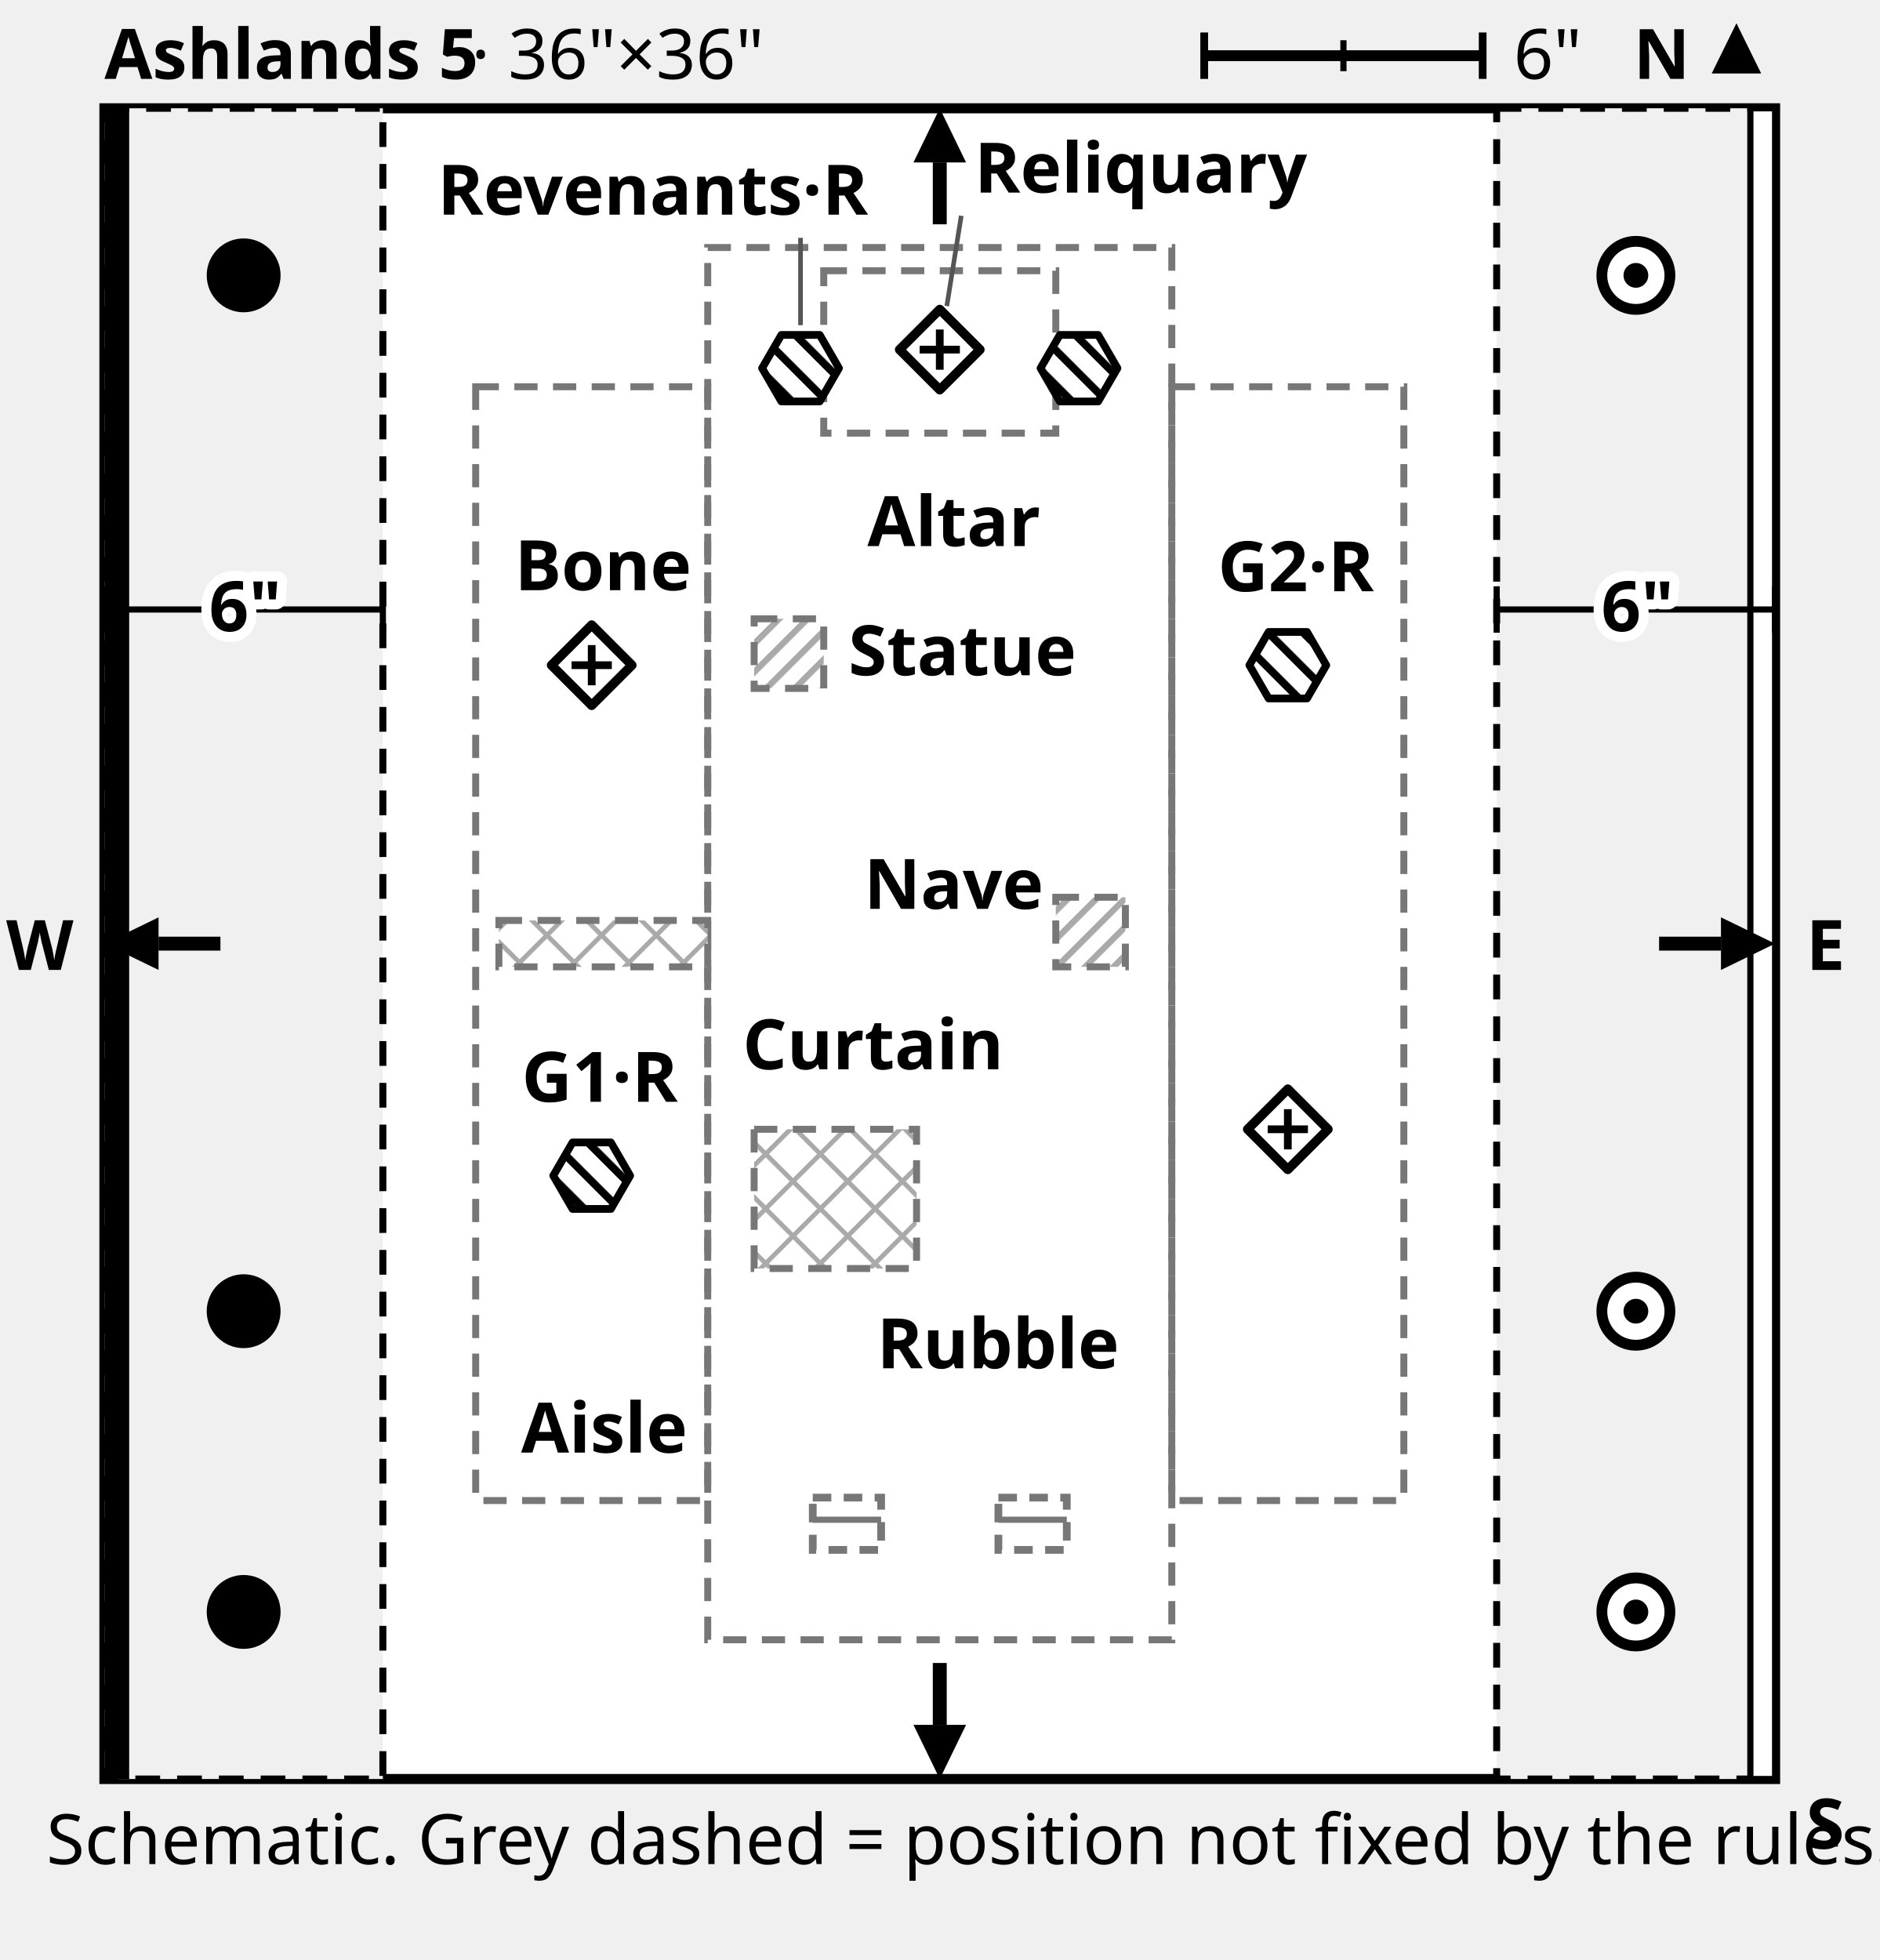
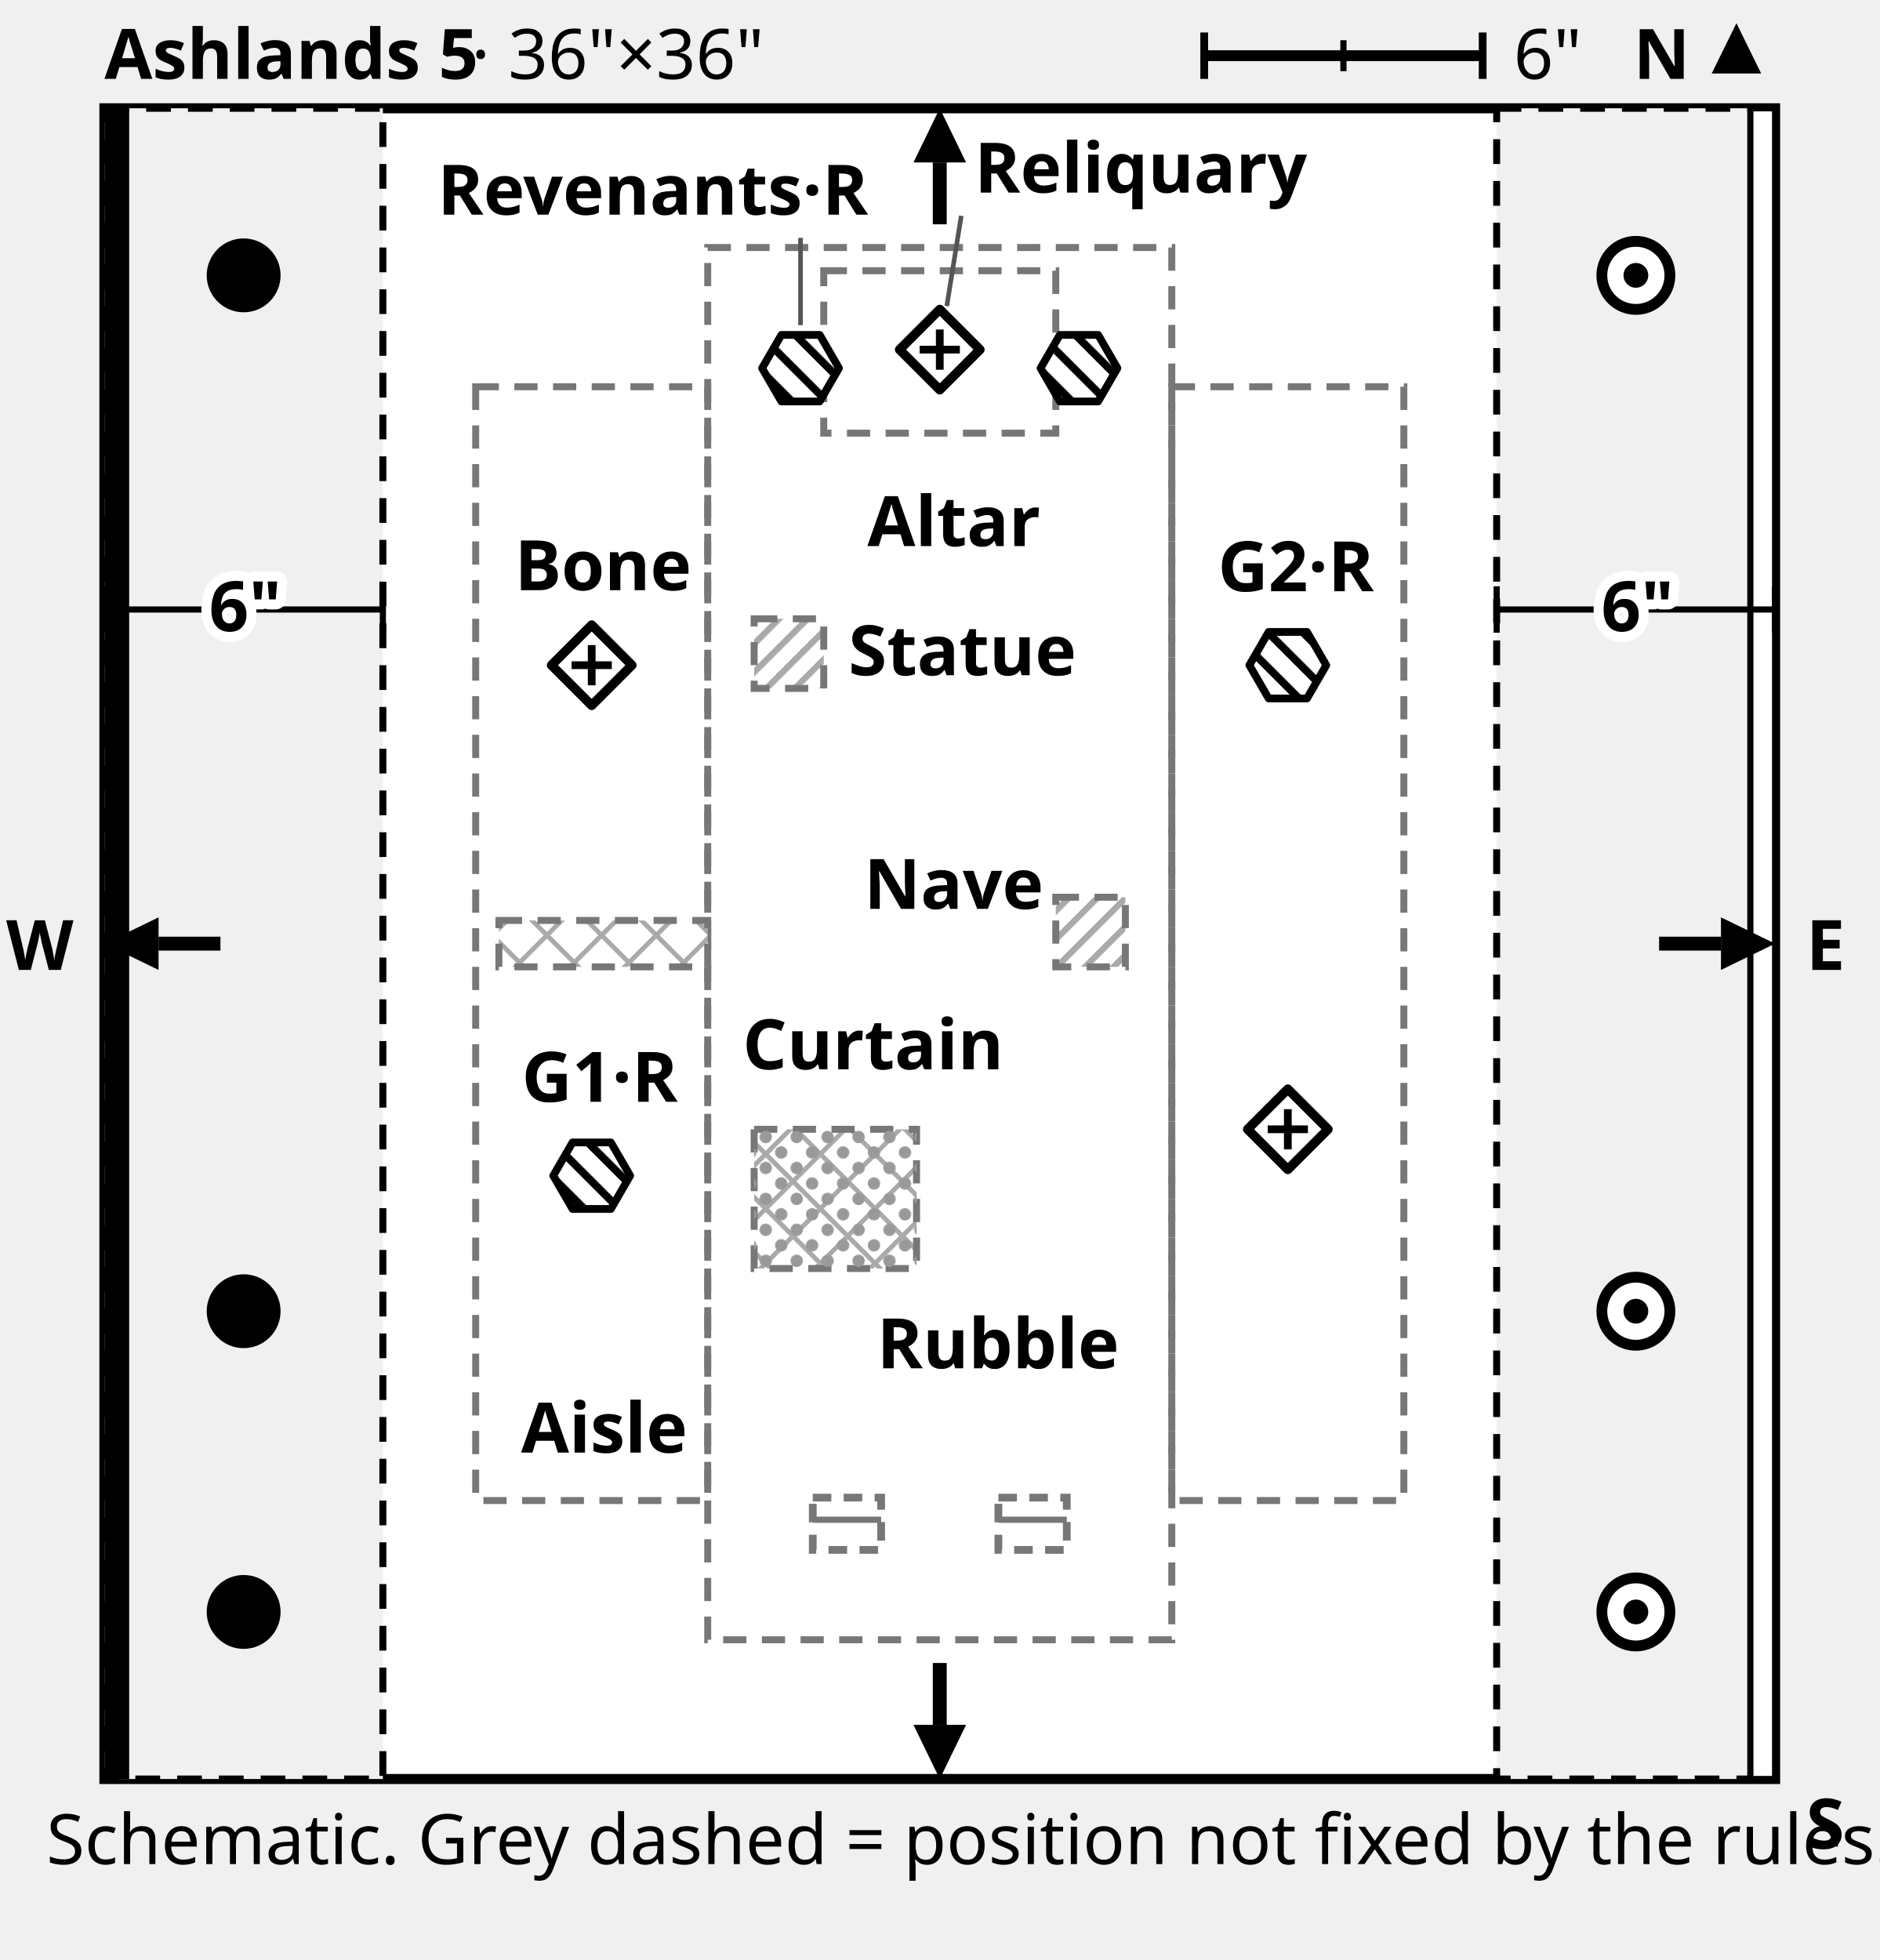
<svg xmlns="http://www.w3.org/2000/svg" width="243pt" height="253.4pt" viewBox="0 0 243 253.4">
  <defs>
    <pattern id="p-cover" width="5" height="5" patternUnits="userSpaceOnUse" patternTransform="rotate(45)">
      <rect width="5" height="5" fill="#fff" />
      <path d="M0 0.5H5M0.5 0V5" stroke="#444" stroke-width="0.7" fill="none" />
    </pattern>
    <pattern id="p-diff" width="4" height="4" patternUnits="userSpaceOnUse">
      <rect width="4" height="4" fill="#fff" />
      <circle cx="1" cy="1" r="0.75" fill="#222" />
      <circle cx="3" cy="3" r="0.75" fill="#222" />
    </pattern>
    <pattern id="p-imp" width="2.4" height="2.4" patternUnits="userSpaceOnUse" patternTransform="rotate(45)">
      <rect width="2.4" height="2.4" fill="#fff" />
      <path d="M0.4 0V2.4" stroke="#000" stroke-width="0.95" fill="none" />
    </pattern>
    <pattern id="p-mon" width="3.2" height="3.2" patternUnits="userSpaceOnUse" patternTransform="rotate(-45)">
      <rect width="3.2" height="3.2" fill="#fff" />
      <path d="M0.5 0V3.2" stroke="#000" stroke-width="1" fill="none" />
    </pattern>
    <pattern id="p-aoe" width="4" height="4" patternUnits="userSpaceOnUse" patternTransform="rotate(-45)">
      <rect width="4" height="4" fill="#fff" />
      <path d="M0.5 0V4" stroke="#777" stroke-width="1.4" fill="none" />
    </pattern>
  </defs>
  <defs>
    <pattern id="p-cover-l" width="5" height="5" patternUnits="userSpaceOnUse" patternTransform="rotate(45)">
      <rect width="5" height="5" fill="#fff" />
      <path d="M0 0.5H5M0.5 0V5" stroke="#aaa" stroke-width="0.6" fill="none" />
    </pattern>
    <pattern id="p-diff-l" width="4" height="4" patternUnits="userSpaceOnUse">
      <rect width="4" height="4" fill="#fff" />
      <circle cx="1" cy="1" r="0.7" fill="#999" />
      <circle cx="3" cy="3" r="0.7" fill="#999" />
    </pattern>
    <pattern id="p-imp-l" width="2.6" height="2.6" patternUnits="userSpaceOnUse" patternTransform="rotate(45)">
      <rect width="2.6" height="2.6" fill="#fff" />
      <path d="M0.4 0V2.6" stroke="#aaa" stroke-width="0.8" fill="none" />
    </pattern>
    <pattern id="p-mon-l" width="3.2" height="3.2" patternUnits="userSpaceOnUse" patternTransform="rotate(-45)">
      <rect width="3.2" height="3.2" fill="#fff" />
      <path d="M0.5 0V3.2" stroke="#999" stroke-width="0.9" fill="none" />
    </pattern>
    <pattern id="p-water" width="6" height="4" patternUnits="userSpaceOnUse">
      <rect width="6" height="4" fill="#fff" />
      <path d="M0 2.2Q1.5 0.4 3 2.2T6 2.2" stroke="#333" stroke-width="0.8" fill="none" />
    </pattern>
    <pattern id="p-water-l" width="6" height="4" patternUnits="userSpaceOnUse">
      <rect width="6" height="4" fill="#fff" />
      <path d="M0 2.2Q1.5 0.4 3 2.2T6 2.2" stroke="#aaa" stroke-width="0.8" fill="none" />
    </pattern>
    <pattern id="p-slip" width="6" height="6" patternUnits="userSpaceOnUse" patternTransform="rotate(-30)">
      <rect width="6" height="6" fill="#fff" />
      <path d="M0.5 1.5H3.5M3.5 4.5H5.5" stroke="#333" stroke-width="0.9" fill="none" />
    </pattern>
    <pattern id="p-slip-l" width="6" height="6" patternUnits="userSpaceOnUse" patternTransform="rotate(-30)">
      <rect width="6" height="6" fill="#fff" />
      <path d="M0.5 1.5H3.5M3.5 4.5H5.5" stroke="#aaa" stroke-width="0.9" fill="none" />
    </pattern>
    <pattern id="p-dark" width="4" height="4" patternUnits="userSpaceOnUse">
      <rect width="4" height="4" fill="#d9d9d9" />
      <path d="M0 4L4 0" stroke="#fff" stroke-width="0.9" fill="none" />
    </pattern>
    <pattern id="p-diffo" width="4" height="4" patternUnits="userSpaceOnUse">
      <circle cx="1" cy="1" r="0.8" fill="#222" />
      <circle cx="3" cy="3" r="0.8" fill="#222" />
    </pattern>
    <pattern id="p-diffo-l" width="4" height="4" patternUnits="userSpaceOnUse">
      <circle cx="1" cy="1" r="0.8" fill="#999" />
      <circle cx="3" cy="3" r="0.8" fill="#999" />
    </pattern>
    <pattern id="p-chasm" width="6" height="6" patternUnits="userSpaceOnUse">
      <rect width="6" height="6" fill="#d4d4d4" />
      <path d="M1.5 0V6M4.5 0V6" stroke="#333" stroke-width="1.1" stroke-dasharray="2.6 1.6" fill="none" />
    </pattern>
    <pattern id="p-chasm-l" width="6" height="6" patternUnits="userSpaceOnUse">
      <rect width="6" height="6" fill="#efefef" />
      <path d="M1.5 0V6M4.5 0V6" stroke="#aaa" stroke-width="1.1" stroke-dasharray="2.6 1.6" fill="none" />
    </pattern>
    <clipPath id="bclip">
      <rect x="13.5" y="14" width="216" height="216" />
    </clipPath>
  </defs>
  <rect x="13.5" y="14" width="216" height="216" fill="#fff" stroke="#000" stroke-width="1.3" />
  <g data-glyph="zone-A">
    <rect x="13.5" y="14" width="36" height="216" fill="#f0f0f0" stroke="#000" stroke-width="0.9" stroke-dasharray="3.2 2.2" />
    <rect x="13.5" y="14" width="3.2" height="216" fill="#000" />
  </g>
  <g data-glyph="dim">
    <line x1="13.5" y1="78.8" x2="49.5" y2="78.8" stroke="#000" stroke-width="0.8" stroke-linecap="butt" />
    <line x1="13.5" y1="75.8" x2="13.5" y2="81.8" stroke="#000" stroke-width="0.8" stroke-linecap="butt" />
    <line x1="49.5" y1="75.8" x2="49.5" y2="81.8" stroke="#000" stroke-width="0.8" stroke-linecap="butt" />
  </g>
  <g data-glyph="zone-B">
    <rect x="193.5" y="14" width="36" height="216" fill="#f0f0f0" stroke="#000" stroke-width="0.9" stroke-dasharray="3.2 2.2" />
    <rect x="226.3" y="14" width="3.2" height="216" fill="#fff" stroke="#000" stroke-width="0.8" />
  </g>
  <g data-glyph="dim">
    <line x1="193.5" y1="78.8" x2="229.5" y2="78.8" stroke="#000" stroke-width="0.8" stroke-linecap="butt" />
    <line x1="193.5" y1="75.8" x2="193.5" y2="81.8" stroke="#000" stroke-width="0.8" stroke-linecap="butt" />
    <line x1="229.5" y1="75.8" x2="229.5" y2="81.8" stroke="#000" stroke-width="0.8" stroke-linecap="butt" />
  </g>
  <g data-glyph="ter-open" data-state="illus">
    <rect x="91.5" y="32" width="60" height="180" fill="none" stroke="#777" stroke-width="0.9" stroke-dasharray="3 2" />
  </g>
  <g data-glyph="ter-open" data-state="illus">
    <rect x="61.5" y="50" width="30" height="144" fill="none" stroke="#777" stroke-width="0.9" stroke-dasharray="3 2" />
  </g>
  <g data-glyph="ter-open" data-state="illus">
    <rect x="151.5" y="50" width="30" height="144" fill="none" stroke="#777" stroke-width="0.9" stroke-dasharray="3 2" />
  </g>
  <g data-glyph="ter-open" data-state="illus">
    <rect x="106.5" y="35" width="30" height="21" fill="none" stroke="#777" stroke-width="0.9" stroke-dasharray="3 2" />
  </g>
  <g data-glyph="ter-impassable" data-state="illus">
    <rect x="97.5" y="80" width="9" height="9" fill="url(#p-imp-l)" stroke="#777" stroke-width="0.9" stroke-dasharray="3 2" />
  </g>
  <g data-glyph="ter-impassable" data-state="illus">
    <rect x="136.5" y="116" width="9" height="9" fill="url(#p-imp-l)" stroke="#777" stroke-width="0.9" stroke-dasharray="3 2" />
  </g>
-   <g data-glyph="ter-cover" data-state="illus">
+   <g data-glyph="ter-coverdiff" data-state="illus">
    <rect x="97.5" y="146" width="21" height="18" fill="url(#p-cover-l)" stroke="#777" stroke-width="0.9" stroke-dasharray="3 2" />
+     <rect x="97.5" y="146" width="21" height="18" fill="url(#p-diffo-l)" />
  </g>
  <g data-glyph="ter-cover" data-state="illus">
    <rect x="64.5" y="119" width="27" height="6" fill="url(#p-cover-l)" stroke="#777" stroke-width="0.9" stroke-dasharray="3 2" />
  </g>
  <g data-glyph="obj">
    <polygon points="121.5,40 126.7,45.2 121.5,50.4 116.3,45.2" fill="#fff" stroke="#000" stroke-width="1.2" stroke-linejoin="round" />
    <line x1="118.9" y1="45.2" x2="124.1" y2="45.2" stroke="#000" stroke-width="1" stroke-linecap="butt" />
    <line x1="121.5" y1="42.6" x2="121.5" y2="47.8" stroke="#000" stroke-width="1" stroke-linecap="butt" />
  </g>
  <g data-glyph="obj">
    <polygon points="76.5,80.8 81.7,86 76.5,91.2 71.3,86" fill="#fff" stroke="#000" stroke-width="1.2" stroke-linejoin="round" />
    <line x1="73.9" y1="86" x2="79.1" y2="86" stroke="#000" stroke-width="1" stroke-linecap="butt" />
    <line x1="76.5" y1="83.4" x2="76.5" y2="88.6" stroke="#000" stroke-width="1" stroke-linecap="butt" />
  </g>
  <g data-glyph="obj">
    <polygon points="166.5,140.8 171.7,146 166.5,151.2 161.3,146" fill="#fff" stroke="#000" stroke-width="1.2" stroke-linejoin="round" />
    <line x1="163.9" y1="146" x2="169.1" y2="146" stroke="#000" stroke-width="1" stroke-linecap="butt" />
    <line x1="166.5" y1="143.4" x2="166.5" y2="148.6" stroke="#000" stroke-width="1" stroke-linecap="butt" />
  </g>
  <g data-glyph="chest" data-state="illus">
    <rect x="105.08" y="193.62" width="8.84" height="6.76" fill="#fff" stroke="#777" stroke-width="1" stroke-dasharray="2.4 1.6" />
    <line x1="105.08" y1="196.48" x2="113.92" y2="196.48" stroke="#777" stroke-width="0.8" stroke-linecap="butt" />
  </g>
  <g data-glyph="chest" data-state="illus">
    <rect x="129.08" y="193.62" width="8.84" height="6.76" fill="#fff" stroke="#777" stroke-width="1" stroke-dasharray="2.4 1.6" />
    <line x1="129.08" y1="196.48" x2="137.92" y2="196.48" stroke="#777" stroke-width="0.8" stroke-linecap="butt" />
  </g>
  <g data-glyph="mon">
    <polygon points="108.47,47.6 105.98,51.9 101.02,51.9 98.53,47.6 101.02,43.3 105.98,43.3" fill="url(#p-mon)" stroke="#000" stroke-width="1" stroke-linejoin="round" />
  </g>
  <g data-glyph="mon">
    <polygon points="144.47,47.6 141.98,51.9 137.02,51.9 134.53,47.6 137.02,43.3 141.98,43.3" fill="url(#p-mon)" stroke="#000" stroke-width="1" stroke-linejoin="round" />
  </g>
  <g data-glyph="mon">
    <polygon points="81.47,152 78.98,156.3 74.02,156.3 71.53,152 74.02,147.7 78.98,147.7" fill="url(#p-mon)" stroke="#000" stroke-width="1" stroke-linejoin="round" />
  </g>
  <g data-glyph="mon">
    <polygon points="171.47,86 168.98,90.3 164.02,90.3 161.53,86 164.02,81.7 168.98,81.7" fill="url(#p-mon)" stroke="#000" stroke-width="1" stroke-linejoin="round" />
  </g>
  <g data-glyph="arr-exit">
    <line x1="121.5" y1="29" x2="121.5" y2="21" stroke="#000" stroke-width="1.8" stroke-linecap="butt" />
    <polygon points="121.5,14 124.9,21 118.1,21" fill="#000" />
  </g>
  <g data-glyph="arr-exit">
    <line x1="214.5" y1="122" x2="222.5" y2="122" stroke="#000" stroke-width="1.8" stroke-linecap="butt" />
    <polygon points="229.5,122 222.5,125.4 222.5,118.6" fill="#000" />
  </g>
  <g data-glyph="arr-exit">
    <line x1="121.5" y1="215" x2="121.5" y2="223" stroke="#000" stroke-width="1.8" stroke-linecap="butt" />
    <polygon points="121.5,230 118.1,223 124.9,223" fill="#000" />
  </g>
  <g data-glyph="arr-exit">
    <line x1="28.5" y1="122" x2="20.5" y2="122" stroke="#000" stroke-width="1.8" stroke-linecap="butt" />
    <polygon points="13.5,122 20.5,118.6 20.5,125.4" fill="#000" />
  </g>
  <g data-glyph="hero-A">
    <circle cx="31.5" cy="35.6" r="4.4" fill="#000" stroke="#000" stroke-width="0.75" />
  </g>
  <g data-glyph="hero-A">
    <circle cx="31.5" cy="169.52" r="4.4" fill="#000" stroke="#000" stroke-width="0.75" />
  </g>
  <g data-glyph="hero-A">
    <circle cx="31.5" cy="208.4" r="4.4" fill="#000" stroke="#000" stroke-width="0.75" />
  </g>
  <g data-glyph="hero-B">
    <circle cx="211.5" cy="35.6" r="4.4" fill="#fff" stroke="#000" stroke-width="1.4" />
    <circle cx="211.5" cy="35.6" r="1.6" fill="#000" />
  </g>
  <g data-glyph="hero-B">
    <circle cx="211.5" cy="169.52" r="4.4" fill="#fff" stroke="#000" stroke-width="1.4" />
    <circle cx="211.5" cy="169.52" r="1.6" fill="#000" />
  </g>
  <g data-glyph="hero-B">
    <circle cx="211.5" cy="208.4" r="4.4" fill="#fff" stroke="#000" stroke-width="1.4" />
    <circle cx="211.5" cy="208.4" r="1.6" fill="#000" />
  </g>
  <text x="27.02" y="81.6" font-family="'Source Sans 3'" font-size="9" font-weight="600" fill="#000" stroke="#fff" stroke-width="2.6" stroke-linejoin="round" paint-order="stroke">6"</text>
  <text x="207.02" y="81.6" font-family="'Source Sans 3'" font-size="9" font-weight="600" fill="#000" stroke="#fff" stroke-width="2.6" stroke-linejoin="round" paint-order="stroke">6"</text>
  <text x="111.71" y="117.5" font-family="'Source Sans 3'" font-size="9" font-weight="600" fill="#000" stroke="#fff" stroke-width="2.6" stroke-linejoin="round" paint-order="stroke">Nave</text>
  <text x="67.37" y="187.8" font-family="'Source Sans 3'" font-size="9" font-weight="600" fill="#000" stroke="#fff" stroke-width="2.6" stroke-linejoin="round" paint-order="stroke">Aisle</text>
  <text x="112.14" y="70.6" font-family="'Source Sans 3'" font-size="9" font-weight="600" fill="#000" stroke="#fff" stroke-width="2.6" stroke-linejoin="round" paint-order="stroke">Altar</text>
  <text x="109.7" y="87.3" font-family="'Source Sans 3'" font-size="9" font-weight="600" fill="#000" stroke="#fff" stroke-width="2.6" stroke-linejoin="round" paint-order="stroke">Statue</text>
  <text x="113.37" y="176.9" font-family="'Source Sans 3'" font-size="9" font-weight="600" fill="#000" stroke="#fff" stroke-width="2.6" stroke-linejoin="round" paint-order="stroke">Rubble</text>
  <text x="96.02" y="138.24" font-family="'Source Sans 3'" font-size="9" font-weight="600" fill="#000" stroke="#fff" stroke-width="2.6" stroke-linejoin="round" paint-order="stroke">Curtain</text>
  <g data-glyph="leader">
    <line x1="122.41" y1="39.57" x2="124.28" y2="27.9" stroke="#555" stroke-width="0.6" stroke-linecap="butt" />
  </g>
  <text x="125.98" y="24.9" font-family="'Source Sans 3'" font-size="9" font-weight="600" fill="#000" stroke="#fff" stroke-width="2.6" stroke-linejoin="round" paint-order="stroke">Reliquary</text>
  <text x="66.54" y="76.3" font-family="'Source Sans 3'" font-size="9" font-weight="600" fill="#000" stroke="#fff" stroke-width="2.6" stroke-linejoin="round" paint-order="stroke">Bone</text>
  <g data-glyph="leader">
    <line x1="103.5" y1="42.04" x2="103.5" y2="30.75" stroke="#555" stroke-width="0.6" stroke-linecap="butt" />
  </g>
  <text x="56.57" y="27.75" font-family="'Source Sans 3'" font-size="9" font-weight="600" fill="#000" stroke="#fff" stroke-width="2.6" stroke-linejoin="round" paint-order="stroke">Revenants·R</text>
  <text x="67.46" y="142.44" font-family="'Source Sans 3'" font-size="9" font-weight="600" fill="#000" stroke="#fff" stroke-width="2.6" stroke-linejoin="round" paint-order="stroke">G1·R</text>
  <text x="157.46" y="76.44" font-family="'Source Sans 3'" font-size="9" font-weight="600" fill="#000" stroke="#fff" stroke-width="2.6" stroke-linejoin="round" paint-order="stroke">G2·R</text>
  <text x="13.5" y="10.2" font-weight="700" font-family="'Source Sans 3'" font-size="9" fill="#000">Ashlands 5</text>
  <text x="60.94" y="10.2" font-weight="400" font-family="'Source Sans 3'" font-size="9" fill="#000">·  36"×36"</text>
  <g data-glyph="compass">
    <polygon points="224.5,3 221.3,9.5 227.7,9.5" fill="#000" />
    <text x="218.5" y="10.2" font-weight="700" font-family="'Source Sans 3'" font-size="9" fill="#000" text-anchor="end">N</text>
  </g>
  <g data-glyph="scale">
    <line x1="155.69" y1="7.2" x2="191.69" y2="7.2" stroke="#000" stroke-width="1.4" stroke-linecap="butt" />
    <line x1="155.69" y1="4.2" x2="155.69" y2="10.2" stroke="#000" stroke-width="1" stroke-linecap="butt" />
    <line x1="191.69" y1="4.2" x2="191.69" y2="10.2" stroke="#000" stroke-width="1" stroke-linecap="butt" />
    <line x1="173.69" y1="5.2" x2="173.69" y2="9.2" stroke="#000" stroke-width="0.8" stroke-linecap="butt" />
    <text x="195.69" y="10.2" font-weight="400" font-family="'Source Sans 3'" font-size="9" fill="#000">6"</text>
  </g>
  <text x="9.5" y="125.4" font-weight="700" font-family="'Source Sans 3'" font-size="9" fill="#000" text-anchor="end">W</text>
  <text x="233.5" y="125.4" font-weight="700" font-family="'Source Sans 3'" font-size="9" fill="#000">E</text>
  <text x="233.5" y="239" font-weight="700" font-family="'Source Sans 3'" font-size="9" fill="#000">S</text>
  <text x="6" y="241" font-weight="400" font-family="'Source Sans 3'" font-size="9" fill="#000">Schematic. Grey dashed = position not fixed by the rules.</text>
</svg>
